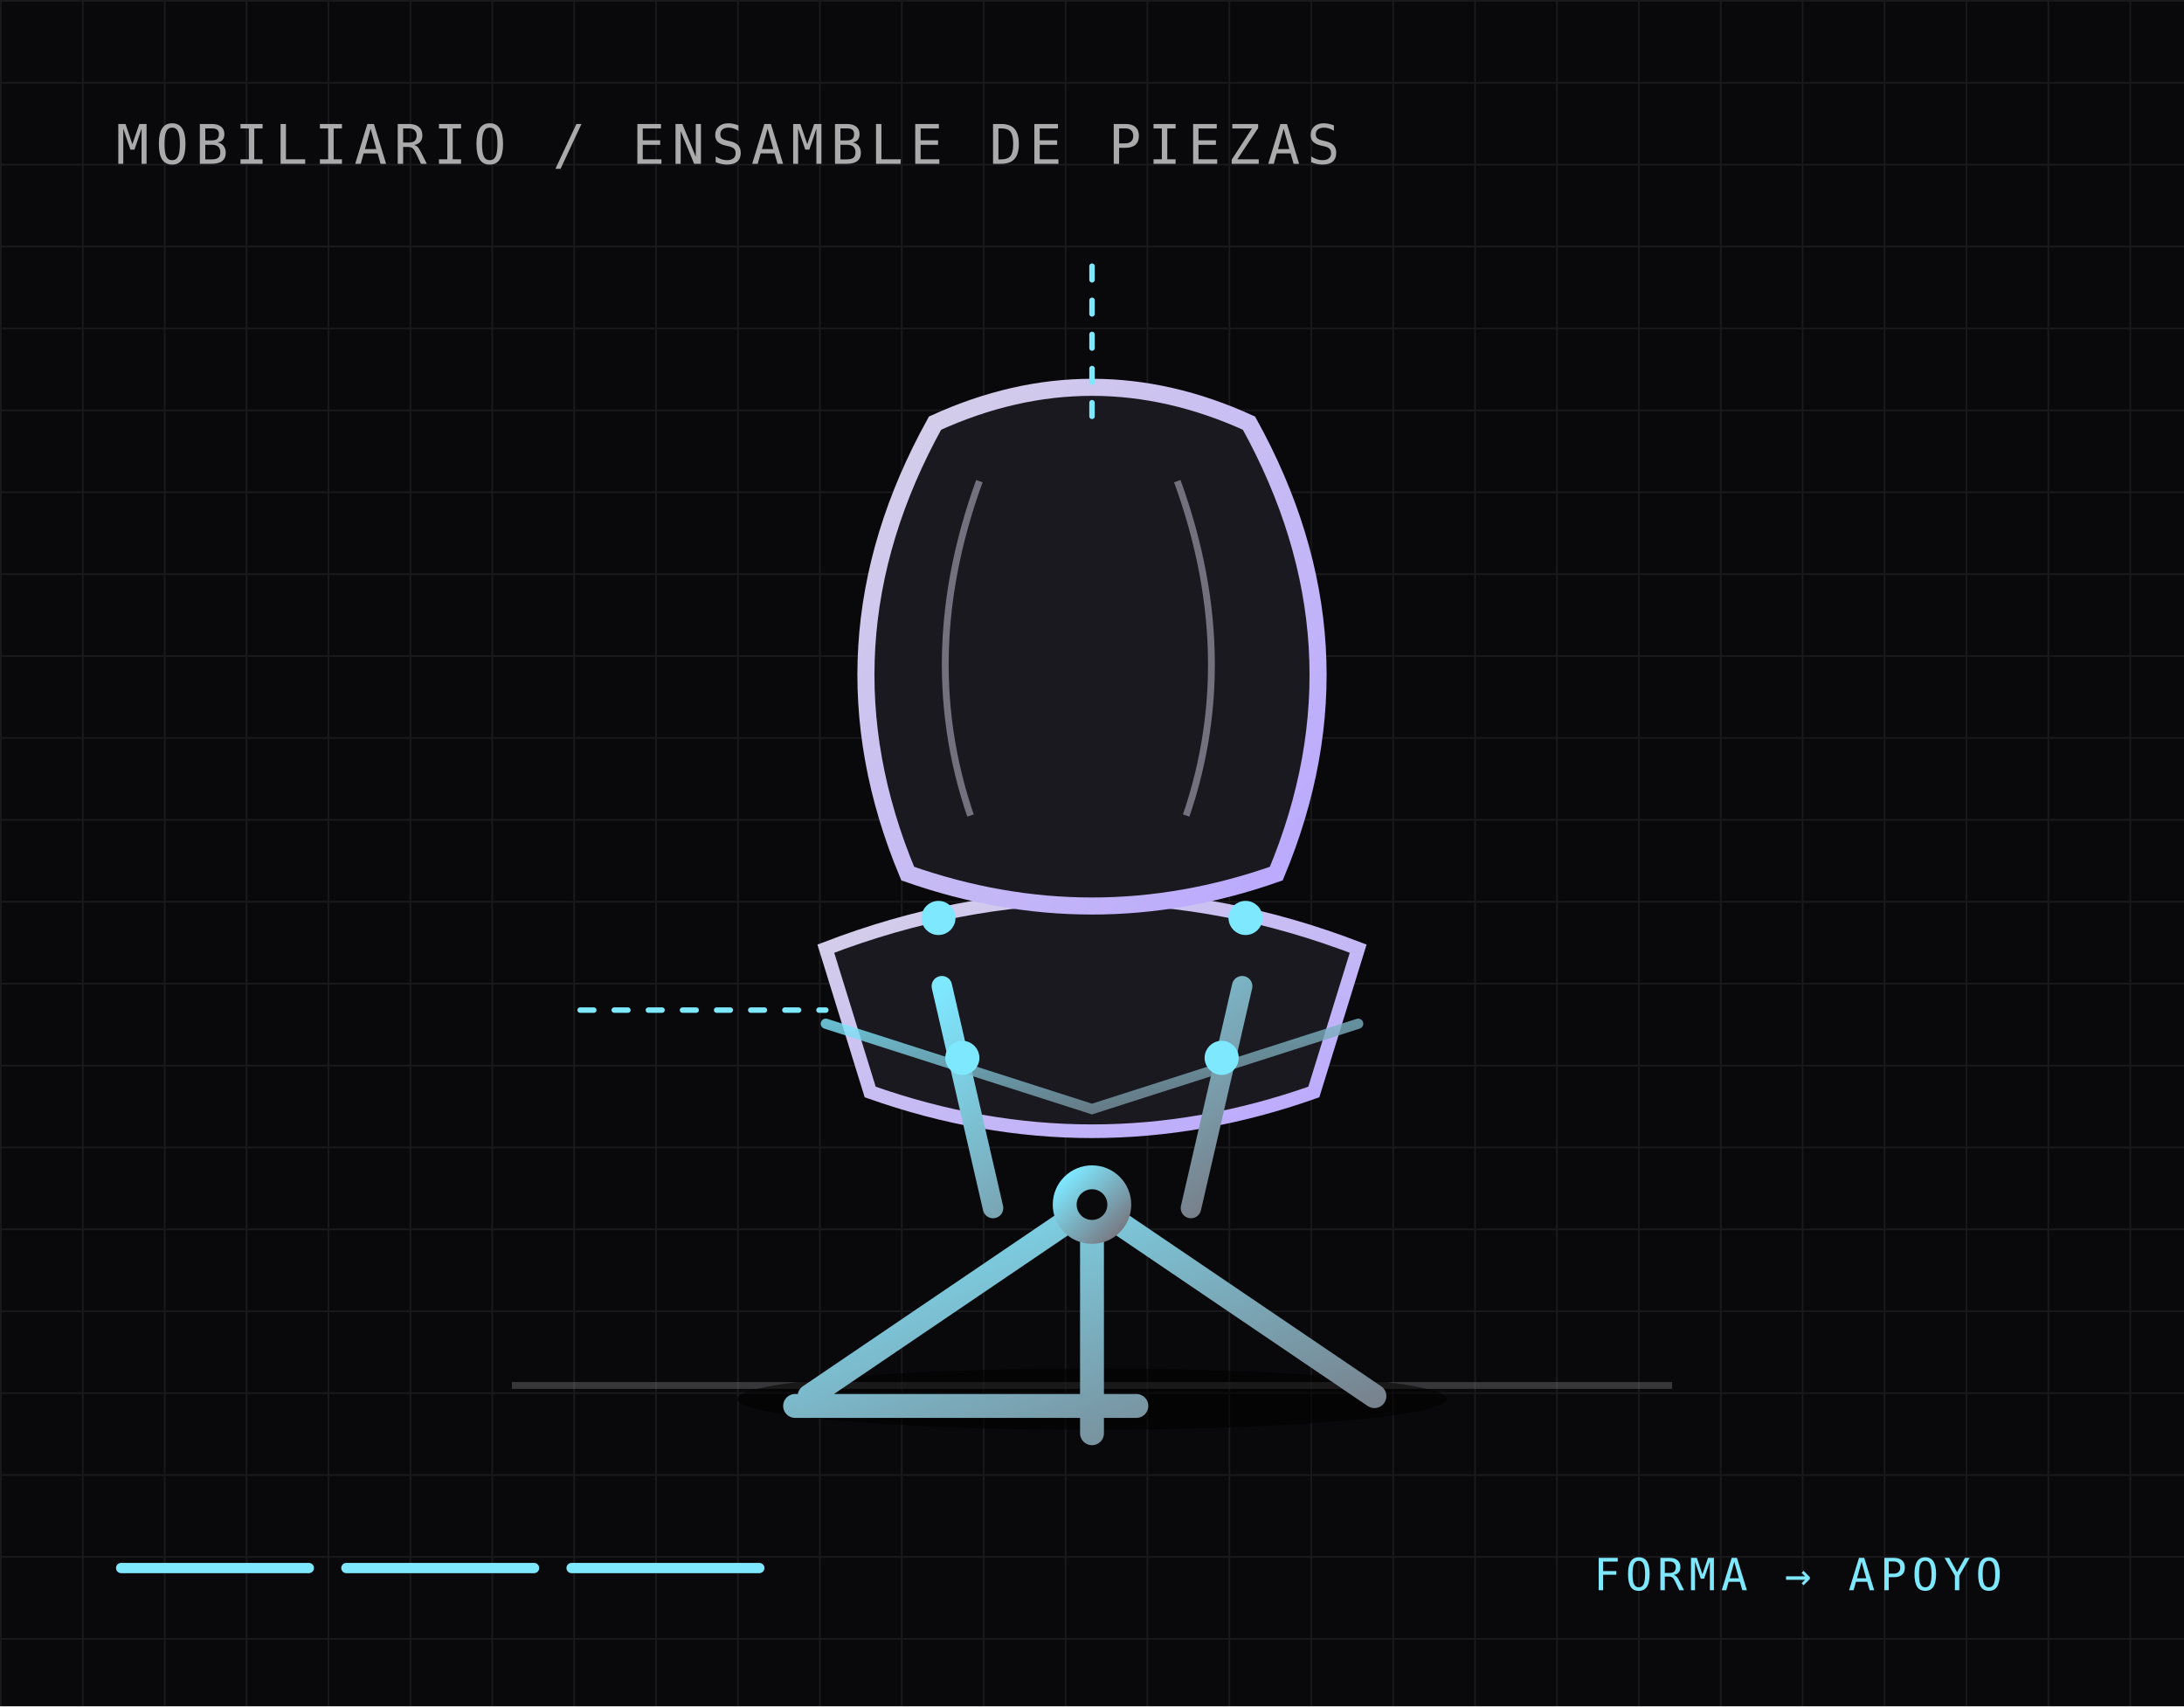
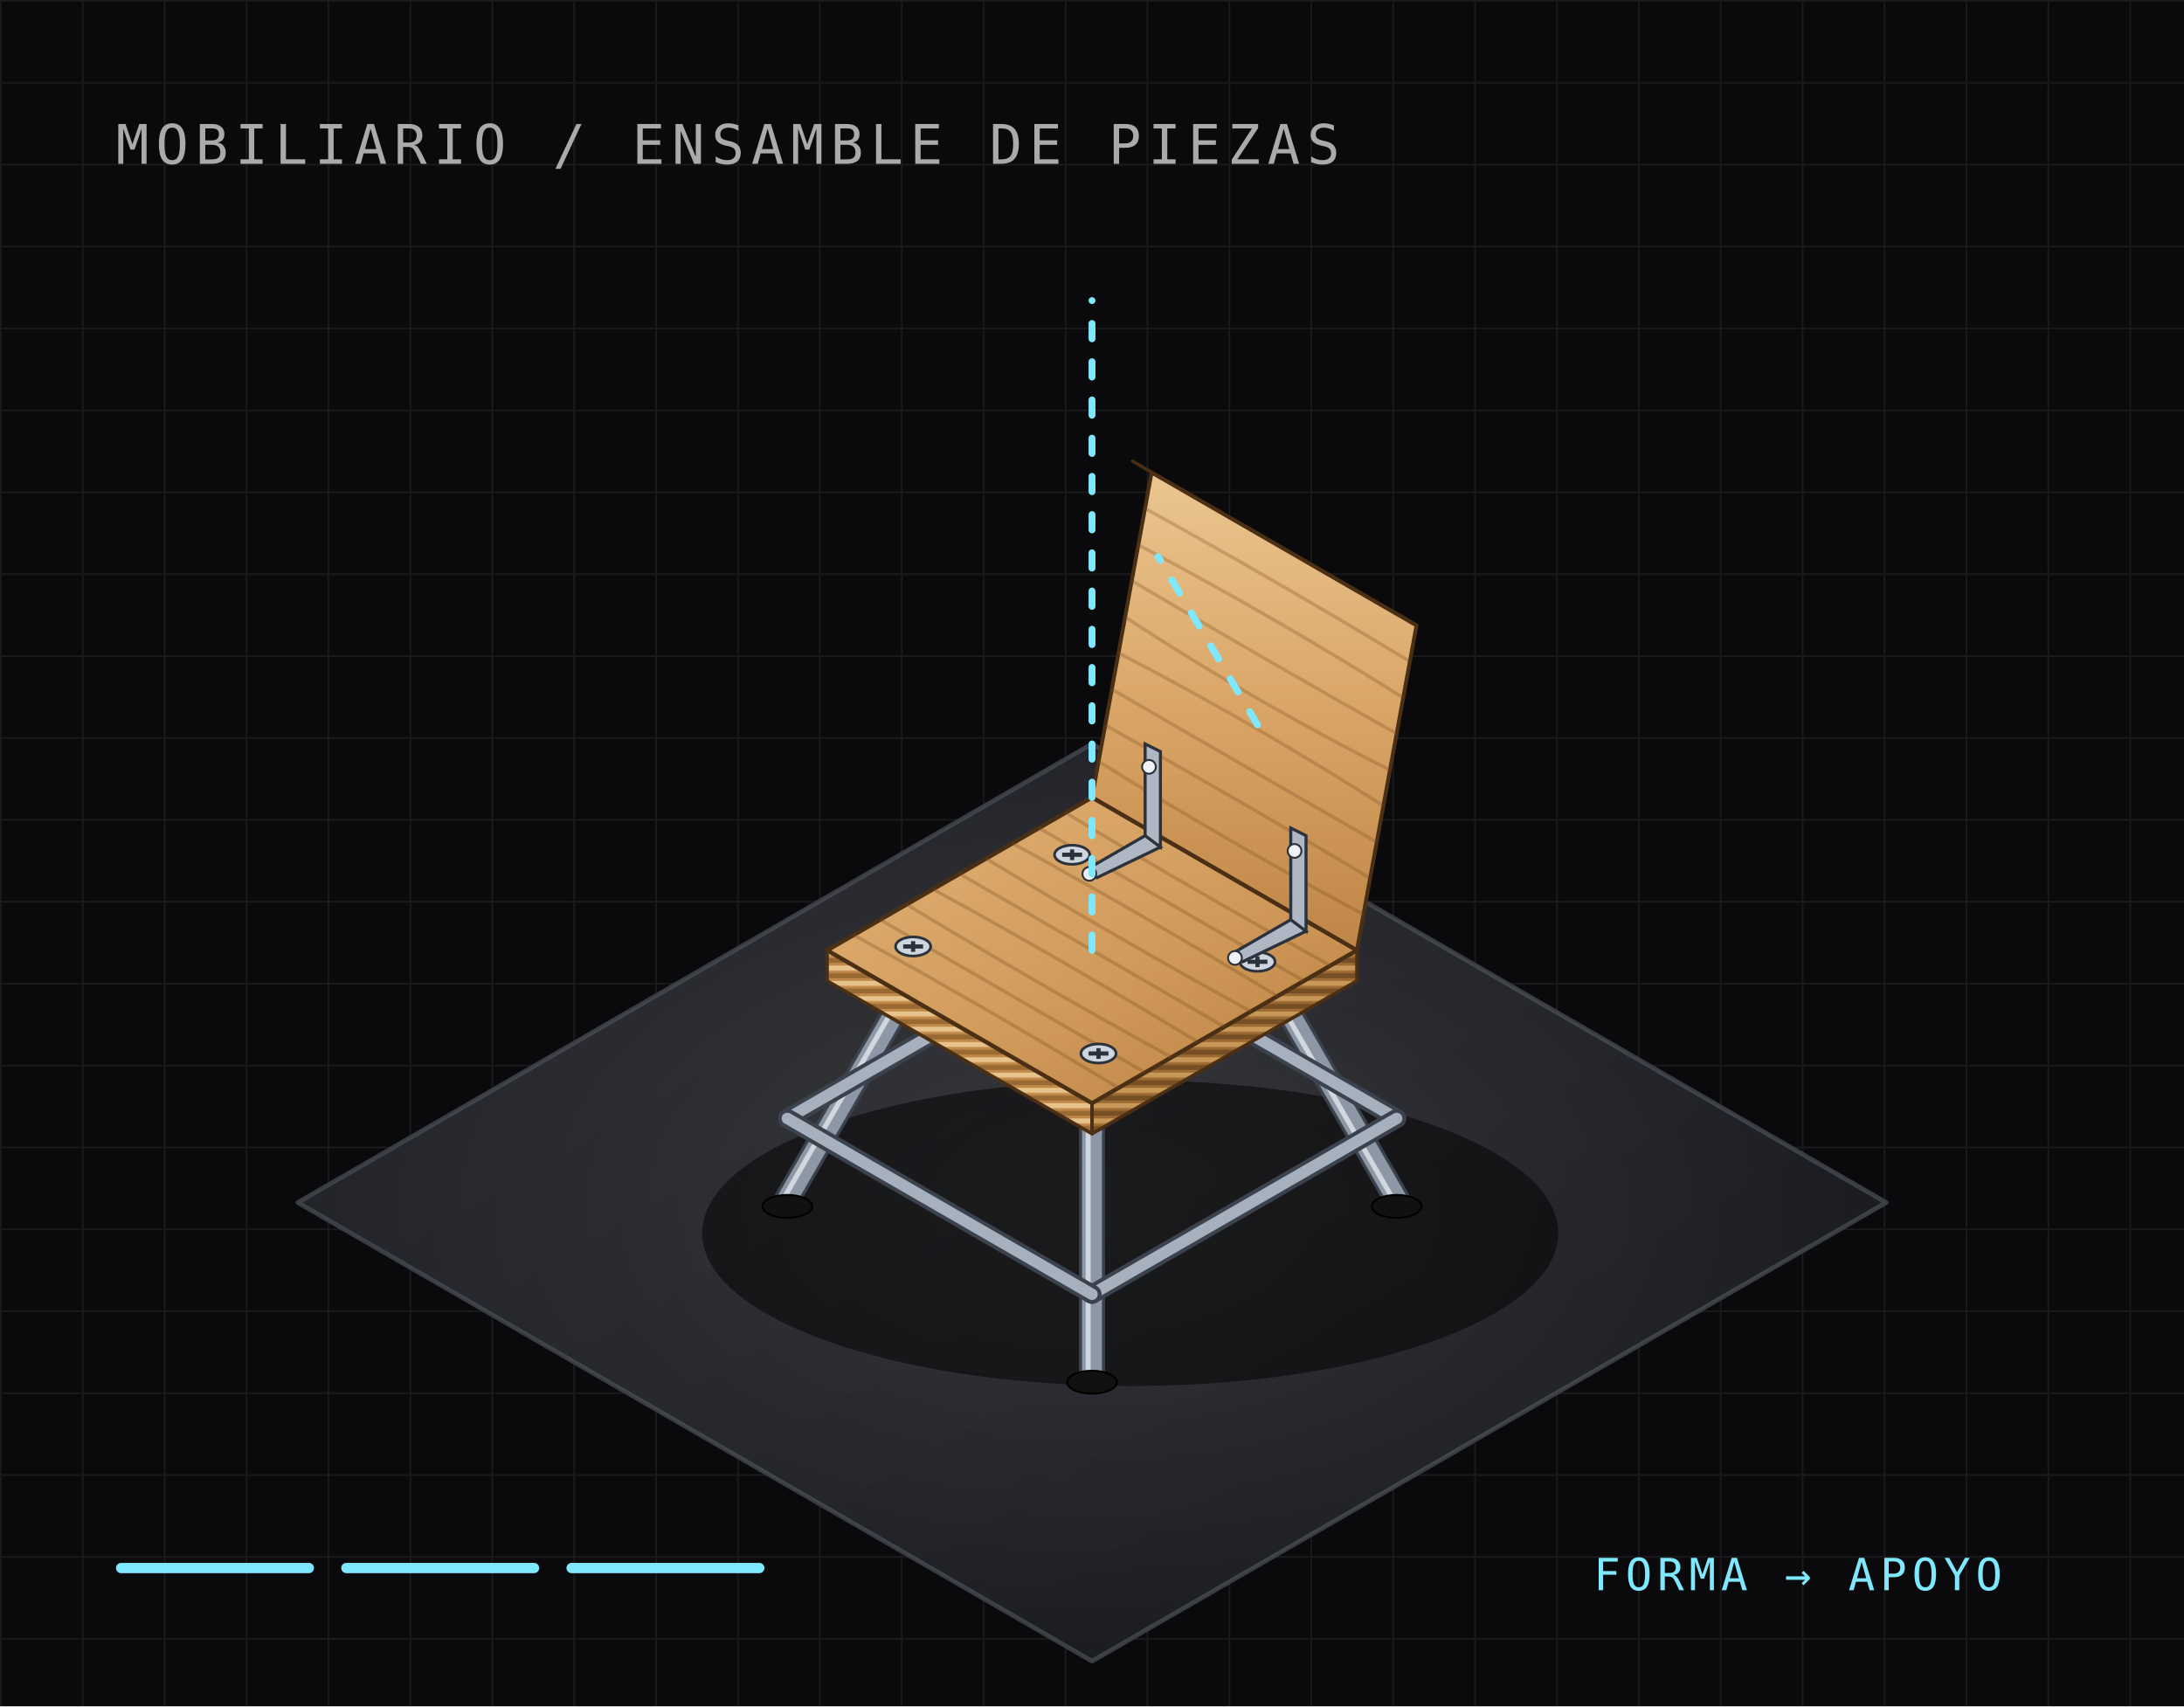
<svg xmlns="http://www.w3.org/2000/svg" viewBox="0 0 640 500" role="img" aria-labelledby="title desc">
  <defs>
    <pattern id="grid" width="24" height="24" patternUnits="userSpaceOnUse">
      <path d="M24 0H0V24" fill="none" stroke="#777" stroke-opacity=".15" />
    </pattern>
-     <linearGradient id="wood" x2="1" y2="1">
-       <stop stop-color="#d6d1e8" />
-       <stop offset="1" stop-color="#b9a7ff" />
+     <linearGradient id="suelo" x1="0" y1="0" x2="1" y2="1">
+       <stop stop-color="#24252b" />
+       <stop offset="1" stop-color="#121317" />
    </linearGradient>
-     <linearGradient id="metal" x2="1" y2="1">
-       <stop stop-color="#7ee8ff" />
-       <stop offset="1" stop-color="#777a84" />
+     <radialGradient id="luz" cx=".5" cy=".5" r=".6">
+       <stop stop-color="#fff" stop-opacity=".12" />
+       <stop offset="1" stop-color="#fff" stop-opacity="0" />
+     </radialGradient>
+     <linearGradient id="madera" x1="0" y1="0" x2="1" y2="1">
+       <stop stop-color="#e2b377" />
+       <stop offset=".6" stop-color="#cf9858" />
+       <stop offset="1" stop-color="#b9803f" />
    </linearGradient>
+     <linearGradient id="madera2" x1="0" y1="1" x2="0" y2="0">
+       <stop stop-color="#bf8546" />
+       <stop offset=".5" stop-color="#d9a566" />
+       <stop offset="1" stop-color="#ebc690" />
+     </linearGradient>
+     <pattern id="ply" width="4" height="4" patternUnits="userSpaceOnUse">
+       <rect width="4" height="4" fill="#c18a4a" />
+       <rect y="0" width="4" height="1.3" fill="#e7c28a" />
+       <rect y="2" width="4" height="1.3" fill="#9a6a33" />
+     </pattern>
+     <clipPath id="cpAsi">
+       <polygon points="320.0 244.0 389.3 284.0 320.0 324.0 250.7 284.0" />
+     </clipPath>
+     <clipPath id="cpResp">
+       <polygon points="320.0 244.0 389.3 284.0 404.9 199.0 335.6 159.0" />
+     </clipPath>
+     <pattern id="plyd" width="4" height="4" patternUnits="userSpaceOnUse">
+       <rect width="4" height="4" fill="#9c6a33" />
+       <rect y="0" width="4" height="1.3" fill="#c79757" />
+       <rect y="2" width="4" height="1.3" fill="#774f24" />
+     </pattern>
  </defs>
-   <rect width="640" height="500" fill="#09090c" />
+   <rect width="640" height="500" fill="#0a0a0c" />
  <rect width="640" height="500" fill="url(#grid)" />
-   <path d="M150 406h340" stroke="#777" stroke-opacity=".42" stroke-width="2" />
-   <ellipse class="sombra" cx="320" cy="410" rx="104" ry="9" fill="#000" fill-opacity=".55" />
-   <g class="base" fill="none" stroke="url(#metal)" stroke-width="7" stroke-linecap="round" stroke-linejoin="round">
-     <path class="base-draw" pathLength="100" d="m320 353-87 59m87-59 87 59m-87-59V420m-87-8h174" />
-     <circle cx="320" cy="353" r="8" fill="#0a0a0c" />
+   <g transform="translate(320 330) scale(1.12) translate(-320 -330)">
+     <polygon points="320.0 230.0 527.8 350.0 320.0 470.0 112.2 350.0" fill="url(#suelo)" stroke="#3a3c44" stroke-width="1.2" stroke-linejoin="round" />
+     <polygon points="320.0 230.0 527.8 350.0 320.0 470.0 112.2 350.0" fill="url(#luz)" />
+     <ellipse class="sombra" cx="330.0" cy="358.0" rx="112" ry="40" fill="#000" fill-opacity=".5" />
+     <g class="silla">
+       <g class="base">
+         <path d="M320.0 265.0L320.0 303.0" stroke="#3b424d" stroke-width="6.8" stroke-linecap="round" />
+         <path d="M320.0 265.0L320.0 303.0" stroke="#8d97a6" stroke-width="5.2" stroke-linecap="round" />
+         <path d="M319.0 265.0L319.0 303.0" stroke="#eef2f7" stroke-opacity=".7" stroke-width="1.3" stroke-linecap="round" />
+         <path d="M366.8 292.0L399.7 349.0" stroke="#3b424d" stroke-width="6.8" stroke-linecap="round" />
+         <path d="M366.8 292.0L399.7 349.0" stroke="#8d97a6" stroke-width="5.2" stroke-linecap="round" />
+         <path d="M365.8 292.0L398.7 349.0" stroke="#eef2f7" stroke-opacity=".7" stroke-width="1.3" stroke-linecap="round" />
+         <path d="M273.2 292.0L240.3 349.0" stroke="#3b424d" stroke-width="6.8" stroke-linecap="round" />
+         <path d="M273.2 292.0L240.3 349.0" stroke="#8d97a6" stroke-width="5.2" stroke-linecap="round" />
+         <path d="M272.2 292.0L239.3 349.0" stroke="#eef2f7" stroke-opacity=".7" stroke-width="1.3" stroke-linecap="round" />
+         <path d="M320.0 282.0L399.7 328.0" stroke="#3b424d" stroke-width="5" stroke-linecap="round" />
+         <path d="M320.0 282.0L399.7 328.0" stroke="#a7b0bd" stroke-width="3" stroke-linecap="round" />
+         <path d="M320.0 282.0L240.3 328.0" stroke="#3b424d" stroke-width="5" stroke-linecap="round" />
+         <path d="M320.0 282.0L240.3 328.0" stroke="#a7b0bd" stroke-width="3" stroke-linecap="round" />
+         <path d="M320.0 264.0L372.0 294.0L320.0 324.0L268.0 294.0Z" fill="none" stroke="#3b424d" stroke-width="6" stroke-linejoin="round" />
+         <path d="M320.0 264.0L372.0 294.0L320.0 324.0L268.0 294.0Z" fill="none" stroke="#9aa4b2" stroke-width="3.6" stroke-linejoin="round" />
+         <path d="M320.0 319.0L320.0 395.0" stroke="#3b424d" stroke-width="6.8" stroke-linecap="round" />
+         <path d="M320.0 319.0L320.0 395.0" stroke="#8d97a6" stroke-width="5.2" stroke-linecap="round" />
+         <path d="M319.0 319.0L319.0 395.0" stroke="#eef2f7" stroke-opacity=".7" stroke-width="1.3" stroke-linecap="round" />
+         <path d="M399.7 328.0L320.0 374.0" stroke="#3b424d" stroke-width="5" stroke-linecap="round" />
+         <path d="M399.7 328.0L320.0 374.0" stroke="#a7b0bd" stroke-width="3" stroke-linecap="round" />
+         <path d="M240.3 328.0L320.0 374.0" stroke="#3b424d" stroke-width="5" stroke-linecap="round" />
+         <path d="M240.3 328.0L320.0 374.0" stroke="#a7b0bd" stroke-width="3" stroke-linecap="round" />
+         <ellipse cx="320.0" cy="305.0" rx="6.5" ry="3" fill="#111" stroke="#000" stroke-width=".5" />
+         <ellipse cx="399.7" cy="351.0" rx="6.5" ry="3" fill="#111" stroke="#000" stroke-width=".5" />
+         <ellipse cx="240.3" cy="351.0" rx="6.5" ry="3" fill="#111" stroke="#000" stroke-width=".5" />
+         <ellipse cx="320.0" cy="397.0" rx="6.5" ry="3" fill="#111" stroke="#000" stroke-width=".5" />
+       </g>
+       <g class="respaldo">
+         <polygon points="335.6 159.0 404.9 199.0 399.9 196.0 330.6 156.0" fill="url(#ply)" stroke="#4a2f14" stroke-width="0.8" stroke-linejoin="round" />
+         <polygon points="389.3 284.0 404.9 199.0 399.9 196.0 384.3 281.0" fill="url(#plyd)" stroke="#4a2f14" stroke-width="0.8" stroke-linejoin="round" />
+         <polygon points="320.0 244.0 389.3 284.0 404.9 199.0 335.6 159.0" fill="url(#madera2)" stroke="#4a2f14" stroke-width="1" stroke-linejoin="round" />
+         <path d="M321.7 234.6Q356.4 256.1 391.0 274.6M323.5 225.1Q360.1 245.6 392.7 265.1M325.2 215.7Q358.8 235.2 394.5 255.7M326.9 206.2Q362.6 224.7 396.2 246.2M328.7 196.8Q361.3 218.3 397.9 236.8M330.4 187.3Q365.0 207.8 399.7 227.3M332.1 177.9Q368.8 197.4 401.4 217.9M333.9 168.4Q367.5 186.9 403.1 208.4" fill="none" stroke="#7a4a1d" stroke-opacity=".28" stroke-width=".9" />
+         <path d="M322.6 229.8L391.9 269.8M325.2 215.7L394.5 255.7M327.8 201.5L397.1 241.5M330.4 187.3L399.7 227.3M333.0 173.2L402.3 213.2" stroke="#fff" stroke-opacity=".0" />
+         <g clip-path="url(#cpResp)">
+           <polygon class="destello" points="280.0 244.0 306.0 244.0 321.6 159.0 295.6 159.0" fill="#fff" fill-opacity=".26" />
+         </g>
+       </g>
+       <g class="asiento">
+         <polygon points="250.7 292.0 320.0 332.0 320.0 324.0 250.7 284.0" fill="url(#ply)" stroke="#4a2f14" stroke-width="0.9" stroke-linejoin="round" />
+         <polygon points="389.3 292.0 320.0 332.0 320.0 324.0 389.3 284.0" fill="url(#plyd)" stroke="#4a2f14" stroke-width="0.9" stroke-linejoin="round" />
+         <polygon points="320.0 244.0 389.3 284.0 320.0 324.0 250.7 284.0" fill="url(#madera)" stroke="#4a2f14" stroke-width="1.1" stroke-linejoin="round" />
+         <path d="M313.1 248.0Q347.7 269.0 382.4 288.0M306.1 252.0Q340.8 272.0 375.4 292.0M299.2 256.0Q333.9 275.0 368.5 296.0M292.3 260.0Q326.9 281.0 361.6 300.0M285.4 264.0Q320.0 284.0 354.6 304.0M278.4 268.0Q313.1 287.0 347.7 308.0M271.5 272.0Q306.1 293.0 340.8 312.0M264.6 276.0Q299.2 296.0 333.9 316.0M257.6 280.0Q292.3 299.0 326.9 320.0" fill="none" stroke="#7a4a1d" stroke-opacity=".3" stroke-width=".9" />
+         <g clip-path="url(#cpAsi)">
+           <polygon class="destello" points="290.0 228.0 312.0 239.0 242.7 279.0 220.7 268.0" fill="#fff" fill-opacity=".24" />
+         </g>
+         <g class="tornillo t0" transform="translate(314.8 259.0)">
+           <ellipse rx="4.6" ry="2.5" fill="#cfd5de" stroke="#2c323b" stroke-width=".7" />
+           <g class="cruz">
+             <path d="M-2.6 0h5.2M0 -1.4v2.8" stroke="#2c323b" stroke-width="1.1" />
+           </g>
+         </g>
+         <g class="tornillo t1" transform="translate(363.3 287.0)">
+           <ellipse rx="4.6" ry="2.5" fill="#cfd5de" stroke="#2c323b" stroke-width=".7" />
+           <g class="cruz">
+             <path d="M-2.6 0h5.2M0 -1.4v2.8" stroke="#2c323b" stroke-width="1.1" />
+           </g>
+         </g>
+         <g class="tornillo t2" transform="translate(273.2 283.0)">
+           <ellipse rx="4.6" ry="2.5" fill="#cfd5de" stroke="#2c323b" stroke-width=".7" />
+           <g class="cruz">
+             <path d="M-2.6 0h5.2M0 -1.4v2.8" stroke="#2c323b" stroke-width="1.1" />
+           </g>
+         </g>
+         <g class="tornillo t3" transform="translate(321.7 311.0)">
+           <ellipse rx="4.6" ry="2.5" fill="#cfd5de" stroke="#2c323b" stroke-width=".7" />
+           <g class="cruz">
+             <path d="M-2.6 0h5.2M0 -1.4v2.8" stroke="#2c323b" stroke-width="1.1" />
+           </g>
+         </g>
+       </g>
+       <g class="escuadras">
+         <g class="escuadra e0">
+           <path d="M333.9 254.0L333.9 230.0L337.9 232.0L337.9 257.0ZM333.9 254.0L318.3 263.0L321.3 265.0L337.9 257.0Z" fill="#aeb7c3" stroke="#2c323b" stroke-width=".8" />
+           <circle cx="334.9" cy="236.0" r="1.8" fill="#eef2f7" stroke="#2c323b" stroke-width=".5" />
+           <circle cx="319.3" cy="264.0" r="1.8" fill="#eef2f7" stroke="#2c323b" stroke-width=".5" />
+         </g>
+         <g class="escuadra e1">
+           <path d="M372.0 276.0L372.0 252.0L376.0 254.0L376.0 279.0ZM372.0 276.0L356.4 285.0L359.4 287.0L376.0 279.0Z" fill="#aeb7c3" stroke="#2c323b" stroke-width=".8" />
+           <circle cx="373.0" cy="258.0" r="1.8" fill="#eef2f7" stroke="#2c323b" stroke-width=".5" />
+           <circle cx="357.4" cy="286.0" r="1.8" fill="#eef2f7" stroke="#2c323b" stroke-width=".5" />
+         </g>
+       </g>
+     </g>
+     <g class="guias" fill="none" stroke="#7ee8ff" stroke-width="1.8" stroke-dasharray="4 6" stroke-linecap="round">
+       <path d="M320.0 284.0V114.0" />
+       <path d="M363.3 225.0l-26 -44" />
+     </g>
+     <g class="destornillador">
+       <path d="M0 0l0 -26" stroke="#c8ced8" stroke-width="2.4" stroke-linecap="round" />
+       <rect x="-5.2" y="-58" width="10.4" height="32" rx="4.6" fill="#e85d2c" stroke="#6b2410" stroke-width="1" />
+       <rect x="-5.2" y="-48" width="10.4" height="4" fill="#fff" fill-opacity=".28" />
+     </g>
  </g>
-   <path class="seat" d="M242 278q78-30 156 0l-13 42q-65 23-130 0z" fill="#19191f" stroke="url(#wood)" stroke-width="4" />
-   <path class="back" d="M266 256q-28-67 8-132 46-21 92 0 36 65 8 132-54 19-108 0z" fill="#19191f" stroke="url(#wood)" stroke-width="5" />
-   <path class="back-detail" pathLength="100" d="M287 141q-20 55 0 105m58-105q20 55 0 105" fill="none" stroke="#d6d1e8" stroke-opacity=".48" stroke-width="2" />
-   <g class="guias" fill="none" stroke="#7ee8ff" stroke-width="1.6" stroke-dasharray="4 6" stroke-linecap="round">
-     <path d="M170 296h72" />
-     <path d="M320 78v46" />
-     <path d="M276 289 291 354" />
-   </g>
-   <g class="supports" fill="none" stroke="url(#metal)" stroke-width="6" stroke-linecap="round">
-     <path class="sup-draw" pathLength="100" d="m276 289 15 65m73-65-15 65" />
-     <path d="m242 300 78 25 78-25" stroke-width="3" opacity=".8" />
-   </g>
+   <text x="34" y="48" fill="#aaa" font-family="monospace" font-size="16" letter-spacing="2">MOBILIARIO / ENSAMBLE DE PIEZAS</text>
+   <text x="467" y="466" fill="#7ee8ff" font-family="monospace" font-size="13" letter-spacing="1.5">FORMA → APOYO</text>
  <g class="steps" aria-hidden="true">
    <rect x="34" y="458" width="58" height="3" rx="1.5" fill="#2b2b33" />
    <rect class="sf sf1" x="34" y="458" width="58" height="3" rx="1.5" fill="#7ee8ff" />
    <rect x="100" y="458" width="58" height="3" rx="1.5" fill="#2b2b33" />
    <rect class="sf sf2" x="100" y="458" width="58" height="3" rx="1.5" fill="#7ee8ff" />
    <rect x="166" y="458" width="58" height="3" rx="1.5" fill="#2b2b33" />
    <rect class="sf sf3" x="166" y="458" width="58" height="3" rx="1.5" fill="#7ee8ff" />
  </g>
-   <g class="clics" fill="none" stroke="#7ee8ff" stroke-width="2">
-     <circle class="clic" cx="275" cy="269" r="4" />
-     <circle class="clic" cx="365" cy="269" r="4" />
-     <circle class="clic" cx="282" cy="310" r="4" />
-     <circle class="clic" cx="358" cy="310" r="4" />
-   </g>
-   <g class="fasteners" fill="#7ee8ff">
-     <circle cx="275" cy="269" r="4" />
-     <circle cx="365" cy="269" r="4" />
-     <circle cx="282" cy="310" r="4" />
-     <circle cx="358" cy="310" r="4" />
-   </g>
-   <text x="34" y="48" fill="#aaa" font-family="monospace" font-size="16" letter-spacing="2">MOBILIARIO / ENSAMBLE DE PIEZAS</text>
-   <text x="467" y="466" fill="#7ee8ff" font-family="monospace" font-size="13" letter-spacing="1.5">FORMA → APOYO</text>
  <style>
    .en-pausa *{animation-play-state:paused!important}
-     .base-draw,.sup-draw,.back-detail{stroke-dasharray:100}
+     .sf{transform-box:fill-box;transform-origin:0 50%}
+     .base,.asiento,.respaldo,.escuadras,.sombra,.guias,.destornillador{opacity:1}
    @media(prefers-reduced-motion:no-preference){
-       .sombra{transform-box:fill-box;transform-origin:center;animation:sombra 12s cubic-bezier(.16,1,.3,1) infinite}
-       .base circle{transform-box:fill-box;transform-origin:center;animation:hub 12s cubic-bezier(.16,1,.3,1) infinite}
-       .base-draw{animation:d-base 12s cubic-bezier(.4,0,.2,1) infinite}
-       .sup-draw{animation:d-sup 12s cubic-bezier(.4,0,.2,1) infinite}
-       .supports path:nth-child(2){animation:fade-sup 12s ease-out infinite}
-       .seat{transform-box:fill-box;transform-origin:center;animation:seat 12s cubic-bezier(.16,1,.3,1) infinite}
-       .back{transform-box:fill-box;transform-origin:50% 100%;animation:back 12s cubic-bezier(.16,1,.3,1) infinite}
-       .back-detail{animation:d-det 12s cubic-bezier(.4,0,.2,1) infinite}
-       .guias{animation:guias 12s ease-in-out infinite}
-       .fasteners circle{transform-box:fill-box;transform-origin:center;animation:fix 12s cubic-bezier(.16,1,.3,1) infinite}
-       .fasteners circle:nth-child(2){animation-delay:.12s}.fasteners circle:nth-child(3){animation-delay:.24s}.fasteners circle:nth-child(4){animation-delay:.36s}
-       .clic{transform-box:fill-box;transform-origin:center;animation:clic 12s ease-out infinite}
-       .clic:nth-child(2){animation-delay:.12s}.clic:nth-child(3){animation-delay:.24s}.clic:nth-child(4){animation-delay:.36s}
-       .sf1{animation:sf1 12s linear infinite}.sf2{animation:sf2 12s linear infinite}.sf3{animation:sf3 12s linear infinite}
+       .sombra{transform-box:fill-box;transform-origin:center;animation:sombra 9s cubic-bezier(.16,1,.3,1) infinite}
+       .base{transform-box:fill-box;transform-origin:50% 100%;animation:base 9s cubic-bezier(.16,1,.3,1) infinite}
+       .asiento{animation:asiento 9s cubic-bezier(.16,1,.3,1) infinite}
+       .respaldo{animation:respaldo 9s cubic-bezier(.16,1,.3,1) infinite}
+       .escuadras{animation:esc 9s ease-out infinite}
+       .guias{animation:guias 9s ease-in-out infinite}
+       .destornillador{animation:dest 9s cubic-bezier(.4,0,.2,1) infinite}
+       .cruz{transform-box:fill-box;transform-origin:center;animation:giro 9s ease-in-out infinite}
+       .t1 .cruz{animation-delay:.32s}.t2 .cruz{animation-delay:.64s}.t3 .cruz{animation-delay:.96s}
+       .destello{animation:destello 9s ease-in-out infinite}
+       .silla{transform-box:view-box;transform-origin:320.0px 350.0px;animation:mece 9s ease-in-out infinite}
+       .sf1{animation:sf1 9s linear infinite}.sf2{animation:sf2 9s linear infinite}.sf3{animation:sf3 9s linear infinite}
    }
-     @keyframes sombra{0%,3%{opacity:0;transform:scaleX(.3)}20%,90%{opacity:1;transform:scaleX(1)}97%,100%{opacity:0;transform:scaleX(1)}}
-     @keyframes hub{0%,14%{opacity:0;transform:scale(0)}22%,90%{opacity:1;transform:scale(1)}97%,100%{opacity:0;transform:scale(1)}}
-     @keyframes d-base{0%,4%{stroke-dashoffset:100;opacity:1}22%,90%{stroke-dashoffset:0;opacity:1}97%,100%{stroke-dashoffset:0;opacity:0}}
-     @keyframes d-sup{0%,18%{stroke-dashoffset:100;opacity:1}32%,90%{stroke-dashoffset:0;opacity:1}97%,100%{stroke-dashoffset:0;opacity:0}}
-     @keyframes fade-sup{0%,30%{opacity:0}40%,90%{opacity:.8}97%,100%{opacity:0}}
-     @keyframes seat{0%,30%{opacity:0;transform:translateX(-72px) rotate(-8deg)}46%,90%{opacity:1;transform:translateX(0) rotate(0)}97%,100%{opacity:0;transform:translateX(0) rotate(0)}}
-     @keyframes back{0%,44%{opacity:0;transform:translateY(-72px) rotate(5deg)}60%,90%{opacity:1;transform:translateY(0) rotate(0)}97%,100%{opacity:0;transform:translateY(0) rotate(0)}}
-     @keyframes d-det{0%,58%{stroke-dashoffset:100;opacity:.48}68%,90%{stroke-dashoffset:0;opacity:.48}97%,100%{stroke-dashoffset:0;opacity:0}}
-     @keyframes guias{0%,24%{opacity:0}30%,52%{opacity:.85}62%,100%{opacity:0}}
-     @keyframes fix{0%,60%{opacity:0;transform:scale(0)}68%,90%{opacity:1;transform:scale(1)}97%,100%{opacity:0;transform:scale(1)}}
-     @keyframes clic{0%,61%{opacity:0;transform:scale(1)}64%{opacity:.9}74%{opacity:0;transform:scale(3.2)}100%{opacity:0;transform:scale(1)}}
-     .sf{transform-box:fill-box;transform-origin:0 50%}
-     @keyframes sf1{0%,4%{transform:scaleX(0);opacity:1}32%,90%{transform:scaleX(1);opacity:1}97%,100%{transform:scaleX(1);opacity:0}}
-     @keyframes sf2{0%,30%{transform:scaleX(0);opacity:1}46%,90%{transform:scaleX(1);opacity:1}97%,100%{transform:scaleX(1);opacity:0}}
-     @keyframes sf3{0%,44%{transform:scaleX(0);opacity:1}66%,90%{transform:scaleX(1);opacity:1}97%,100%{transform:scaleX(1);opacity:0}}
-     @media(prefers-reduced-motion:reduce){.sombra,.base circle,.base-draw,.sup-draw,.supports path,.seat,.back,.back-detail,.fasteners circle,.sf{opacity:1;transform:none;stroke-dashoffset:0}.guias,.clic{opacity:0}}
+     @keyframes sombra{0%,3%{opacity:0;transform:scale(.4)}20%,90%{opacity:1;transform:scale(1)}97%,100%{opacity:0;transform:scale(1)}}
+     @keyframes base{0%,5%{opacity:0;transform:scaleY(.05)}24%,90%{opacity:1;transform:scaleY(1)}97%,100%{opacity:0;transform:scaleY(1)}}
+     @keyframes asiento{0%,22%{opacity:0;transform:translateY(-110px)}37%,90%{opacity:1;transform:translateY(0)}97%,100%{opacity:0;transform:translateY(0)}}
+     @keyframes respaldo{0%,50%{opacity:0;transform:translate(26px,-60px)}64%,90%{opacity:1;transform:translate(0,0)}97%,100%{opacity:0;transform:translate(0,0)}}
+     @keyframes esc{0%,62%{opacity:0}68%,90%{opacity:1}97%,100%{opacity:0}}
+     @keyframes guias{0%,20%{opacity:0}28%,40%{opacity:.9}46%,50%{opacity:0}54%,60%{opacity:.9}66%,100%{opacity:0}}
+     @keyframes giro{0%,40%{transform:rotate(0)}44%{transform:rotate(360deg)}100%{transform:rotate(360deg)}}
+     @keyframes dest{0%,38%{opacity:0;transform:translate(314.8px,219.0px)}39%{opacity:1;transform:translate(314.8px,259.0px)}42%{transform:translate(314.8px,259.0px)}43.5%{transform:translate(363.3px,287.0px)}45.5%{transform:translate(363.3px,287.0px)}47%{transform:translate(273.2px,283.0px)}49%{transform:translate(273.2px,283.0px)}50.5%{transform:translate(321.7px,311.0px)}52.5%{opacity:1;transform:translate(321.7px,311.0px)}55%,100%{opacity:0;transform:translate(321.7px,261.0px)}}
+     @keyframes destello{0%,66%{opacity:0;transform:translateX(0)}70%{opacity:1}86%{opacity:1;transform:translateX(120px)}88%,100%{opacity:0;transform:translateX(120px)}}
+     @keyframes mece{0%,74%{rotate:0deg}80%{rotate:-2.6deg}88%{rotate:2.2deg}94%{rotate:-.8deg}98%,100%{rotate:0deg}}
+     @keyframes sf1{0%,5%{transform:scaleX(0);opacity:1}24%,90%{transform:scaleX(1);opacity:1}97%,100%{transform:scaleX(1);opacity:0}}
+     @keyframes sf2{0%,22%{transform:scaleX(0);opacity:1}52%,90%{transform:scaleX(1);opacity:1}97%,100%{transform:scaleX(1);opacity:0}}
+     @keyframes sf3{0%,50%{transform:scaleX(0);opacity:1}66%,90%{transform:scaleX(1);opacity:1}97%,100%{transform:scaleX(1);opacity:0}}
+     @media(prefers-reduced-motion:reduce){.base,.asiento,.respaldo,.escuadras,.sombra,.sf{opacity:1;transform:none}.guias,.destornillador{opacity:0}}
  </style>
</svg>
